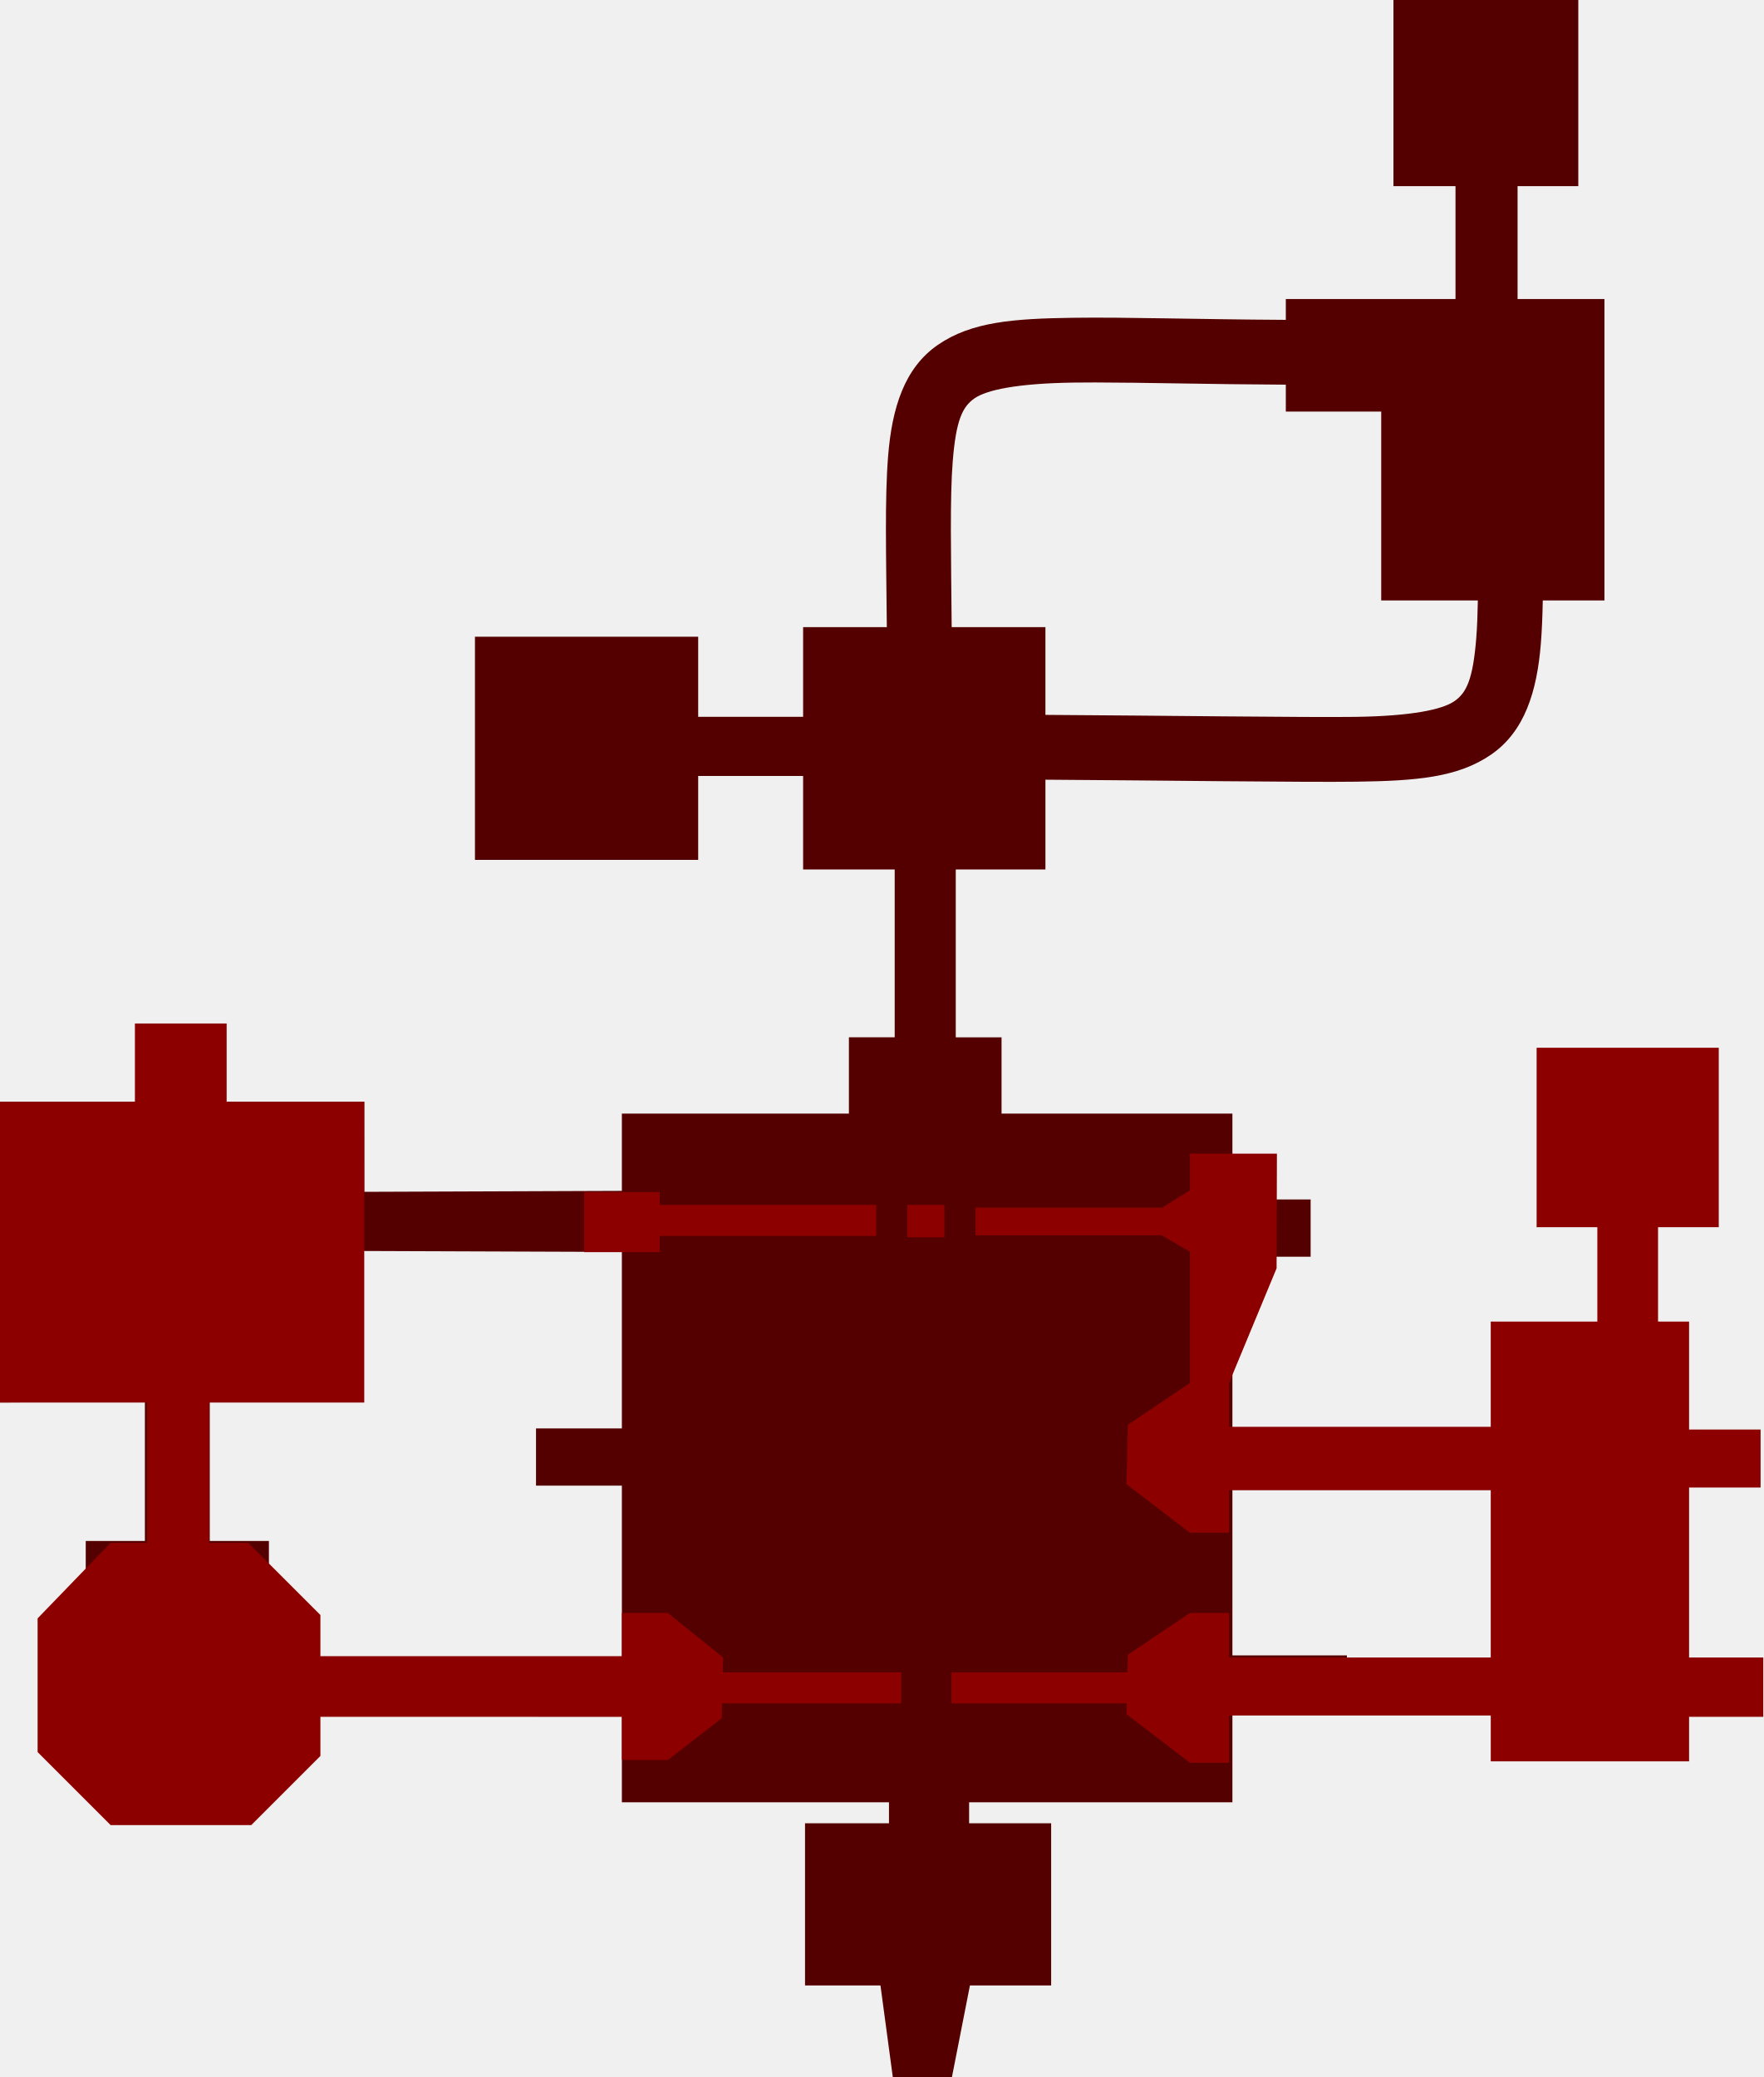
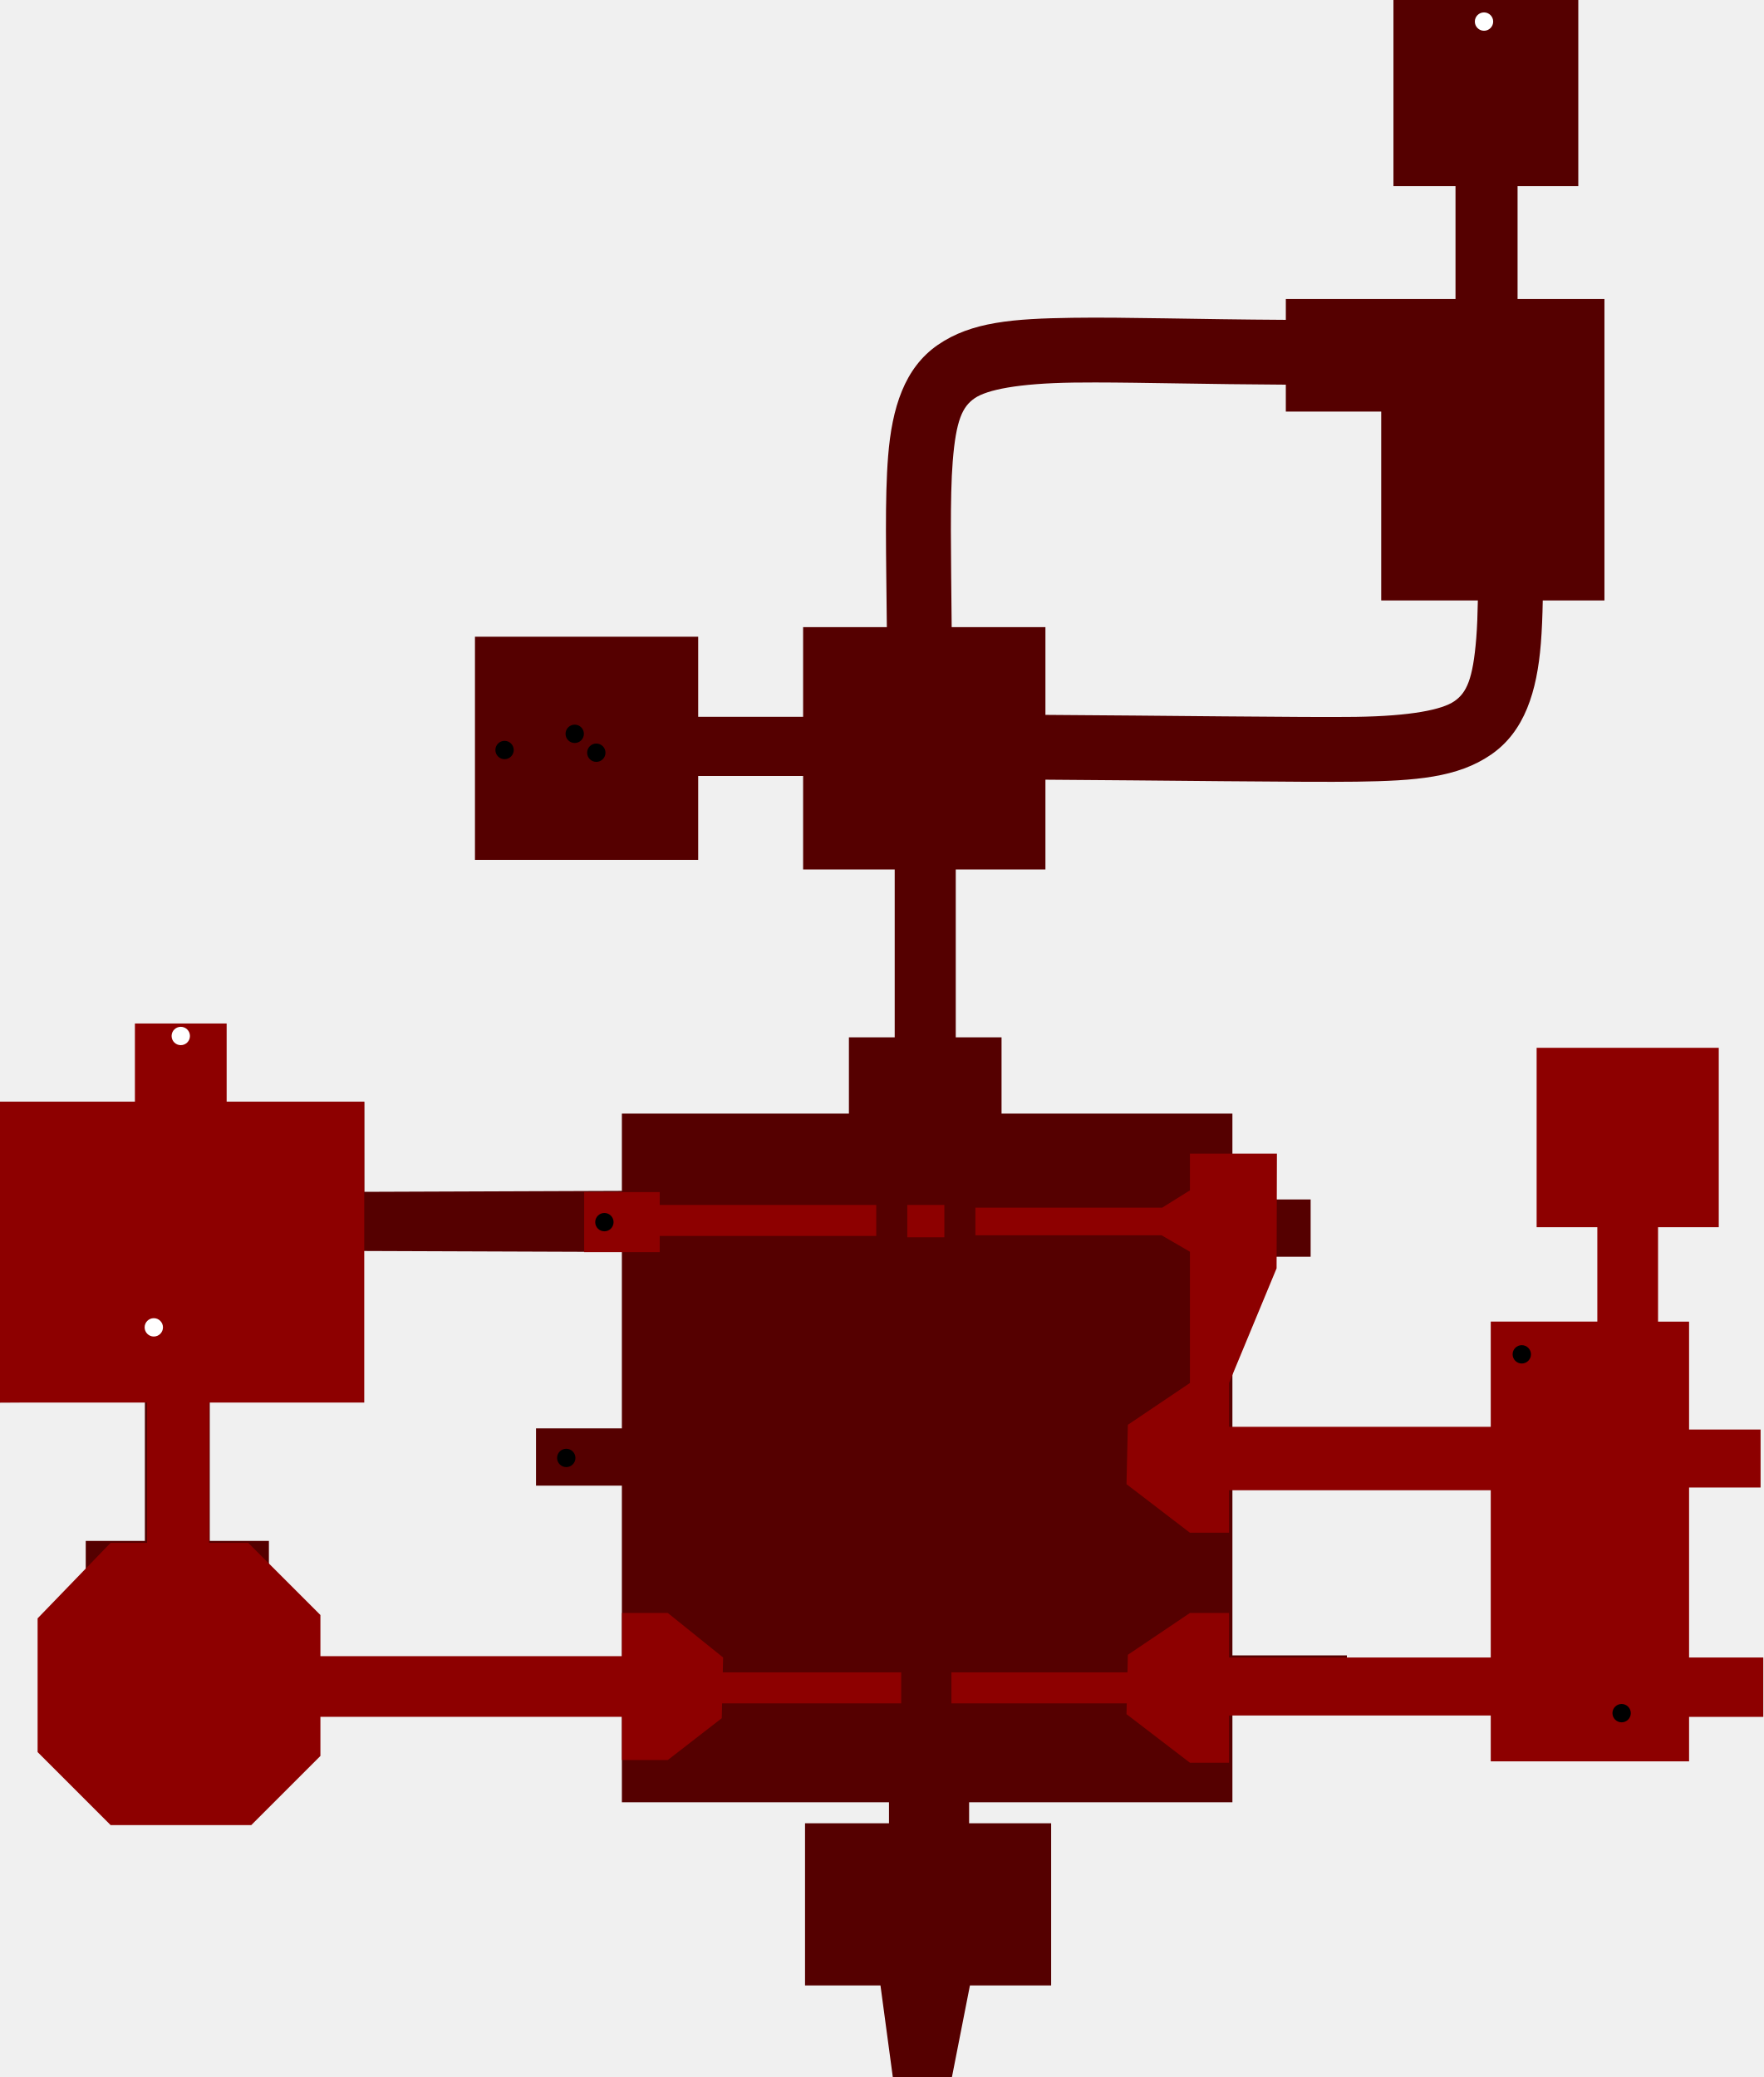
- <svg xmlns="http://www.w3.org/2000/svg" viewBox="0 0 288.35 339.693" height="339.693" width="288.35" id="svg1778" version="1.1">
+ <svg xmlns="http://www.w3.org/2000/svg" version="1.1" id="svg1778" width="288.35" height="339.693" viewBox="0 0 288.35 339.693">
  <defs id="defs1782" />
-   <g transform="translate(-5.322249,-181.3496)" id="g1786">
-     <path d="m 233.193,181.35 v 30.445 h 10.148 v 18.463 h -27.748 v 3.404 c -14.825,-0.083 -26.209,-0.464 -34.881,-0.338 -9.657,0.14 -16.52,0.646 -22.01,4.422 -5.49,3.776 -7.514,10.316 -8.146,18.197 -0.562,7.013 -0.32,16.053 -0.209,27.979 h -13.691 v 14.664 H 119.496 V 285.482 H 82.992 v 36.504 h 36.504 v -13.729 h 17.16 v 15.289 h 14.977 v 27.455 h -7.488 v 12.48 h -37.127 v 12.637 l -42.121,0.156 -0.008,-14.738 H 5.322 v 49.197 L 29.016,410.596 v 22.775 H 19.344 v 29.953 H 49.297 V 433.371 H 39.625 V 410.596 h 24.336 l 0.78,-24.648 42.277,0.156 v 28.86 H 92.977 v 9.359 h 14.041 v 28.08 H 93.289 v 9.674 h 13.729 v 14.039 h 43.68 v 3.432 h -13.729 v 26.521 h 12.336 l 2.016,14.975 h 9.674 l 2.941,-14.975 h 13.281 v -26.521 h -13.416 v -3.432 h 43.057 v -14.352 h 18.721 v -9.672 h -18.721 v -27.77 h 40.248 v -9.359 h -40.248 v -28.08 h 12.793 v -9.359 h -12.793 v -14.041 h -37.752 v -12.48 h -7.488 v -27.455 h 14.664 v -14.68 c 18.018,0.107 42.62,0.446 50.861,0.326 9.657,-0.14 16.52,-0.648 22.01,-4.424 5.49,-3.776 7.516,-10.316 8.148,-18.197 0.172,-2.148 0.264,-4.488 0.311,-7.018 h 10.086 v -49.297 h -14.207 v -18.463 h 9.93 v -30.445 z m -48.721,62.551 c 7.818,0.007 18.187,0.292 31.121,0.361 v 4.404 h 15.6 v 30.889 h 15.803 c -0.041,2.301 -0.118,4.38 -0.262,6.17 -0.541,6.744 -1.593,8.941 -3.588,10.312 -1.995,1.372 -7.02,2.424 -16.156,2.557 -7.808,0.113 -32.532,-0.222 -50.709,-0.326 v -14.346 h -15.33 c -0.103,-11.904 -0.306,-21.174 0.172,-27.131 0.541,-6.744 1.593,-8.939 3.588,-10.311 1.995,-1.372 7.02,-2.426 16.156,-2.559 1.142,-0.017 2.343,-0.023 3.605,-0.021 z" style="fill:#550000;fill-opacity:1;stroke-width:5.915;stroke-linecap:round;stroke-linejoin:bevel;stop-color:#000000" id="rect2351" />
-     <g transform="translate(0.24803,294.4688)" style="fill:#8d0000;fill-opacity:1" id="g2562">
-       <path id="rect2435" style="fill:#8d0000;fill-opacity:1;stroke:none;stroke-width:1;stroke-linecap:round;stroke-linejoin:bevel;stroke-miterlimit:4;stroke-dasharray:none;stroke-opacity:1;stop-color:#000000" d="M 27.137,54.271 V 67.068 H 5.074 V 116.266 H 29.121 v 22.945 h -5.957 l -11.939,12.354 v 21.869 L 23.164,185.375 h 23 l 11.307,-11.307 v -6.398 H 106.779 v 7.061 h 7.502 l 8.824,-6.84 0.055,-2.426 h 29.287 v -5.074 h -29.176 l 0.055,-2.428 -9.045,-7.279 h -7.502 v 7.059 H 57.471 v -6.729 L 45.668,139.211 H 39.27 V 116.266 H 64.641 V 67.068 H 42.139 V 54.271 Z" />
-       <path id="rect2469-2" style="fill:#8d0000;fill-opacity:1;stroke:none;stroke-width:1;stroke-linecap:round;stroke-linejoin:bevel;stroke-miterlimit:4;stroke-dasharray:none;stroke-opacity:1;stop-color:#000000" d="m 256.359,58.244 v 29.342 h 9.928 V 103.029 h -17.43 v 17.209 h -42.799 v -7.17 l 7.777,-18.754 0.055,-18.752 h -14.23 v 6.059 l -0.109,0.008 -4.414,2.758 h -30.555 v 4.523 h 30.445 l 4.633,2.688 v 21.471 l -10.148,6.838 -0.221,9.707 10.369,7.943 h 6.398 v -6.951 h 42.799 v 27.357 h -42.799 v -7.279 h -6.398 l -10.148,6.838 -0.064,2.869 h -28.783 v 5.074 h 28.668 l -0.041,1.764 10.369,7.943 h 6.398 v -7.723 h 42.799 v 7.502 h 32.432 v -7.281 h 12.135 v -9.707 h -12.135 v -27.797 h 11.693 v -9.488 H 281.289 V 103.029 h -5.074 V 87.586 h 9.928 V 58.244 Z" />
-       <rect style="fill:#8d0000;fill-opacity:1;stroke:none;stroke-width:1;stroke-linecap:round;stroke-linejoin:bevel;stroke-miterlimit:4;stroke-dasharray:none;stroke-opacity:1;stop-color:#000000" id="rect2542" width="12.355" height="9.818" x="100.602" y="81.85" />
-       <rect style="fill:#8d0000;fill-opacity:1;stroke:none;stroke-width:1;stroke-linecap:round;stroke-linejoin:bevel;stroke-miterlimit:4;stroke-dasharray:none;stroke-opacity:1;stop-color:#000000" id="rect2544" width="36.292" height="5.074" x="112.074" y="83.946" />
-       <rect style="fill:#8d0000;fill-opacity:1;stroke:none;stroke-width:1;stroke-linecap:round;stroke-linejoin:bevel;stroke-miterlimit:4;stroke-dasharray:none;stroke-opacity:1;stop-color:#000000" id="rect2546" width="6.067" height="5.295" x="153.44" y="83.946" />
-     </g>
-   </g>
+   <path d="m 227.871,0 v 30.445 h 10.148 V 48.908 H 210.272 v 3.404 c -14.825,-0.083 -26.209,-0.464 -34.881,-0.338 -9.657,0.14 -16.52,0.646 -22.01,4.422 -5.49,3.776 -7.514,10.316 -8.146,18.197 -0.562,7.013 -0.32,16.053 -0.209,27.979 H 131.334 v 14.664 H 114.174 V 104.133 H 77.67 v 36.504 H 114.174 V 126.908 H 131.334 v 15.289 h 14.977 v 27.455 h -7.488 v 12.48 h -37.127 v 12.637 l -42.121,0.156 -0.008,-14.738 H 0 v 49.197 l 23.693,-0.139 v 22.775 h -9.672 v 29.953 h 29.953 v -29.953 h -9.672 v -22.775 h 24.336 l 0.78,-24.648 42.277,0.156 v 28.86 H 87.654 v 9.359 h 14.041 v 28.08 H 87.967 v 9.674 h 13.729 v 14.039 h 43.68 v 3.432 H 131.647 v 26.521 h 12.336 l 2.016,14.975 h 9.674 l 2.941,-14.975 h 13.281 v -26.521 h -13.416 v -3.432 h 43.057 v -14.352 h 18.721 v -9.672 h -18.721 v -27.77 h 40.248 v -9.359 H 201.535 V 205.533 h 12.793 v -9.359 h -12.793 v -14.041 h -37.752 v -12.48 h -7.488 V 142.197 H 170.959 v -14.68 c 18.018,0.107 42.62,0.446 50.861,0.326 9.657,-0.14 16.52,-0.648 22.01,-4.424 5.49,-3.776 7.516,-10.316 8.148,-18.197 0.172,-2.148 0.264,-4.488 0.311,-7.018 h 10.086 V 48.908 H 248.168 V 30.445 h 9.93 V 0 Z m -48.721,62.551 c 7.818,0.007 18.187,0.292 31.121,0.361 v 4.404 h 15.6 v 30.889 h 15.803 c -0.041,2.301 -0.118,4.38 -0.262,6.17 -0.541,6.744 -1.593,8.941 -3.588,10.312 -1.995,1.372 -7.02,2.424 -16.156,2.557 -7.808,0.113 -32.532,-0.222 -50.709,-0.326 v -14.346 h -15.33 c -0.103,-11.904 -0.306,-21.174 0.172,-27.131 0.541,-6.744 1.593,-8.939 3.588,-10.311 1.995,-1.372 7.02,-2.426 16.156,-2.559 1.142,-0.017 2.343,-0.023 3.605,-0.021 z" style="display:inline;fill:#550000;fill-opacity:1;stroke-width:5.915;stroke-linecap:round;stroke-linejoin:bevel;stop-color:#000000" id="rect2351" />
+   <circle style="display:inline;fill:#000000;stroke-width:3.302;stop-color:#000000" id="path884-6" cx="29.563" cy="278.421" r="1.5" />
+   <circle r="1.5" cy="238.445" cx="92.601" id="path884" style="fill:#000000;stroke-width:3.302;stop-color:#000000" />
+   <circle style="fill:#ffffff;stroke-width:3.302;stop-color:#000000" id="path884-1" cx="242.681" cy="3.53" r="1.5" />
+   <circle style="fill:#000000;stroke-width:3.302;stop-color:#000000" id="path884-73" cx="82.511" cy="122.664" r="1.5" />
+   <path d="M 22.062,167.391 V 180.188 H 0 v 49.197 h 24.047 v 22.945 H 18.09 L 6.15,264.684 v 21.869 l 11.939,11.941 h 23 l 11.307,-11.307 v -6.398 h 49.309 v 7.061 h 7.502 l 8.824,-6.84 0.055,-2.426 h 29.287 v -5.074 h -29.176 l 0.055,-2.428 -9.045,-7.279 h -7.502 v 7.059 H 52.396 v -6.729 L 40.594,252.33 H 34.195 V 229.385 H 59.566 V 180.188 H 37.064 v -12.797 z m 229.223,3.973 v 29.342 h 9.928 v 15.443 H 243.783 v 17.209 h -42.799 v -7.17 l 7.777,-18.754 0.055,-18.752 h -14.23 v 6.059 l -0.109,0.008 -4.414,2.758 h -30.555 v 4.523 h 30.445 l 4.633,2.688 v 21.471 l -10.148,6.838 -0.221,9.707 10.369,7.943 h 6.398 v -6.951 h 42.799 v 27.357 h -42.799 v -7.279 h -6.398 l -10.148,6.838 -0.064,2.869 H 155.59 v 5.074 h 28.668 l -0.041,1.764 10.369,7.943 h 6.398 v -7.723 h 42.799 v 7.502 h 32.432 v -7.281 h 12.135 v -9.707 h -12.135 v -27.797 h 11.693 v -9.488 h -11.693 v -17.648 h -5.074 v -15.443 h 9.928 v -29.342 z M 95.527,194.969 v 9.818 h 12.355 v -2.648 h 35.41 v -5.074 h -35.41 v -2.096 z m 52.84,2.096 v 5.295 h 6.066 v -5.295 z" style="display:inline;fill:#8d0000;fill-opacity:1;stroke:none;stroke-width:1;stroke-linecap:round;stroke-linejoin:bevel;stroke-miterlimit:4;stroke-dasharray:none;stroke-opacity:1;stop-color:#000000" id="rect2435" />
+   <circle style="fill:#ffffff;stroke-width:3.302;stop-color:#000000" id="path884-7" cx="29.563" cy="169.435" r="1.5" />
+   <circle style="fill:#ffffff;stroke-width:3.302;stop-color:#000000" id="path884-75" cx="25.151" cy="217.089" r="1.5" />
+   <circle style="fill:#000000;stroke-width:3.302;stop-color:#000000" id="path884-77" cx="98.837" cy="199.881" r="1.5" />
+   <circle style="fill:#000000;stroke-width:3.302;stop-color:#000000" id="path884-3" cx="248.858" cy="221.501" r="1.5" />
+   <circle style="fill:#000000;stroke-width:3.302;stop-color:#000000" id="path884-35" cx="265.184" cy="280.186" r="1.5" />
+   <circle r="1.5" cy="120.017" cx="93.984" id="path884-73-1" style="fill:#000000;stroke-width:3.302;stop-color:#000000" />
+   <circle r="1.5" cy="123.105" cx="97.514" id="path884-73-10" style="fill:#000000;stroke-width:3.302;stop-color:#000000" />
</svg>
